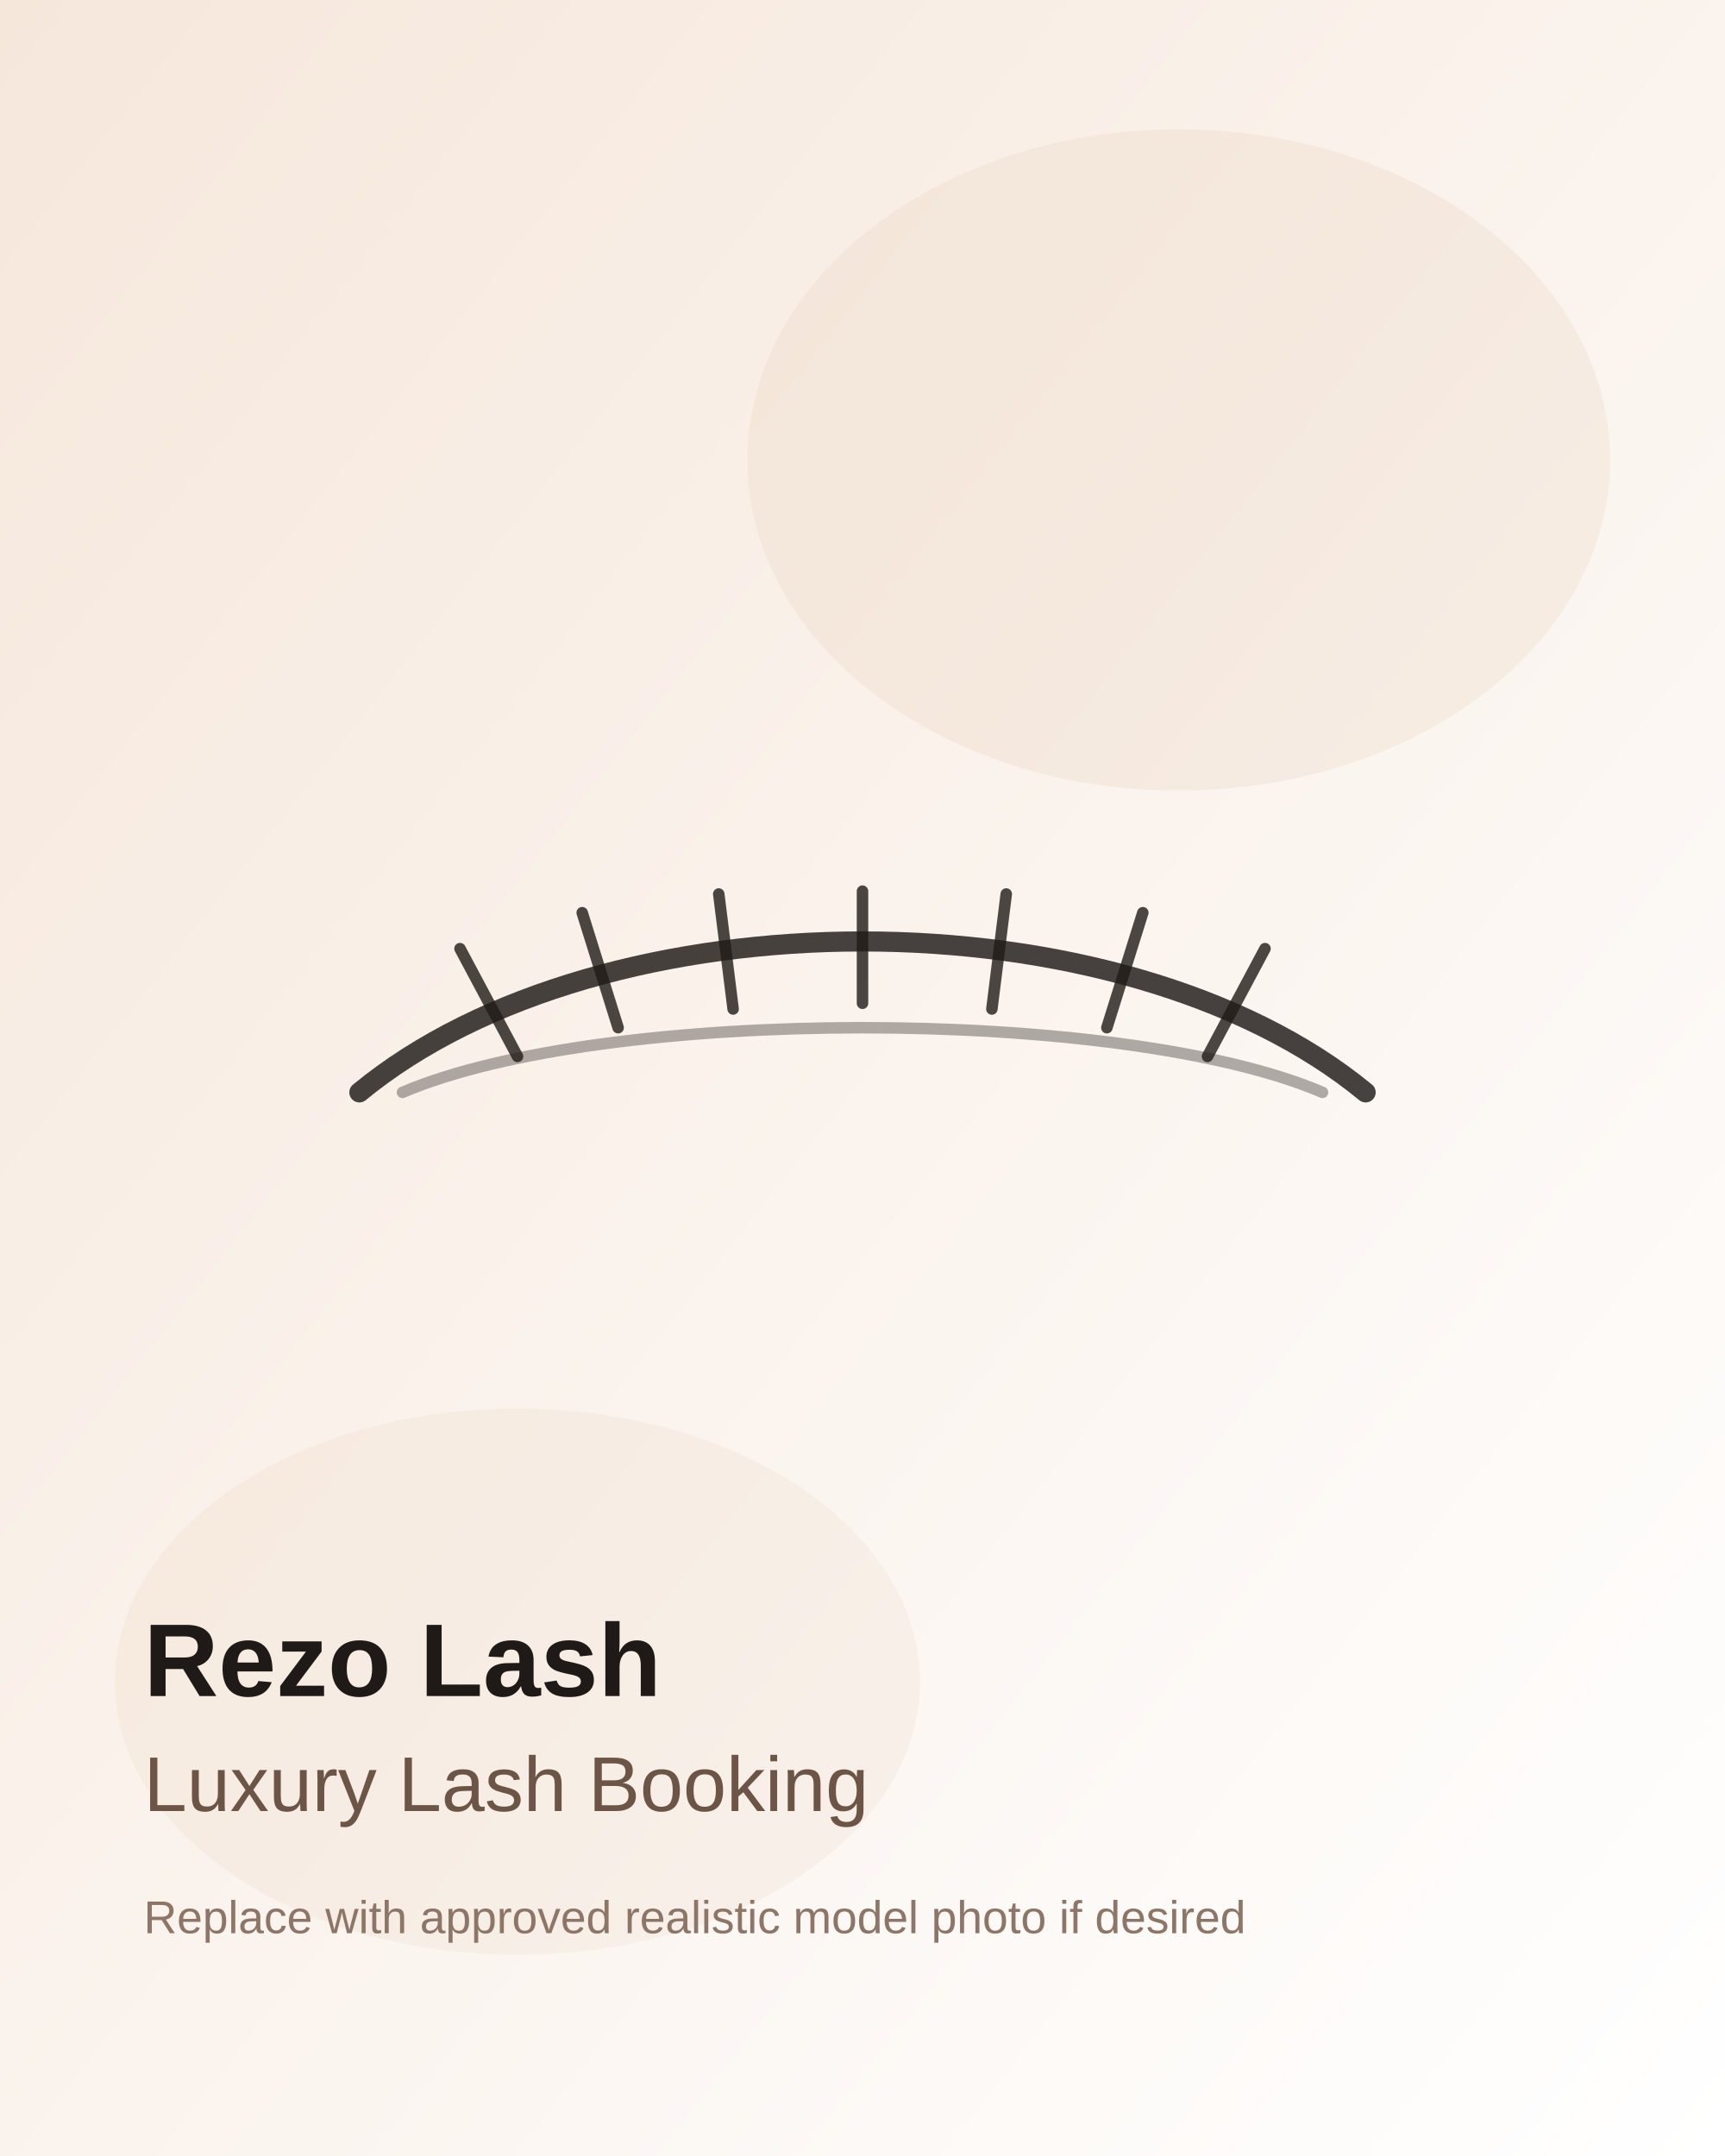
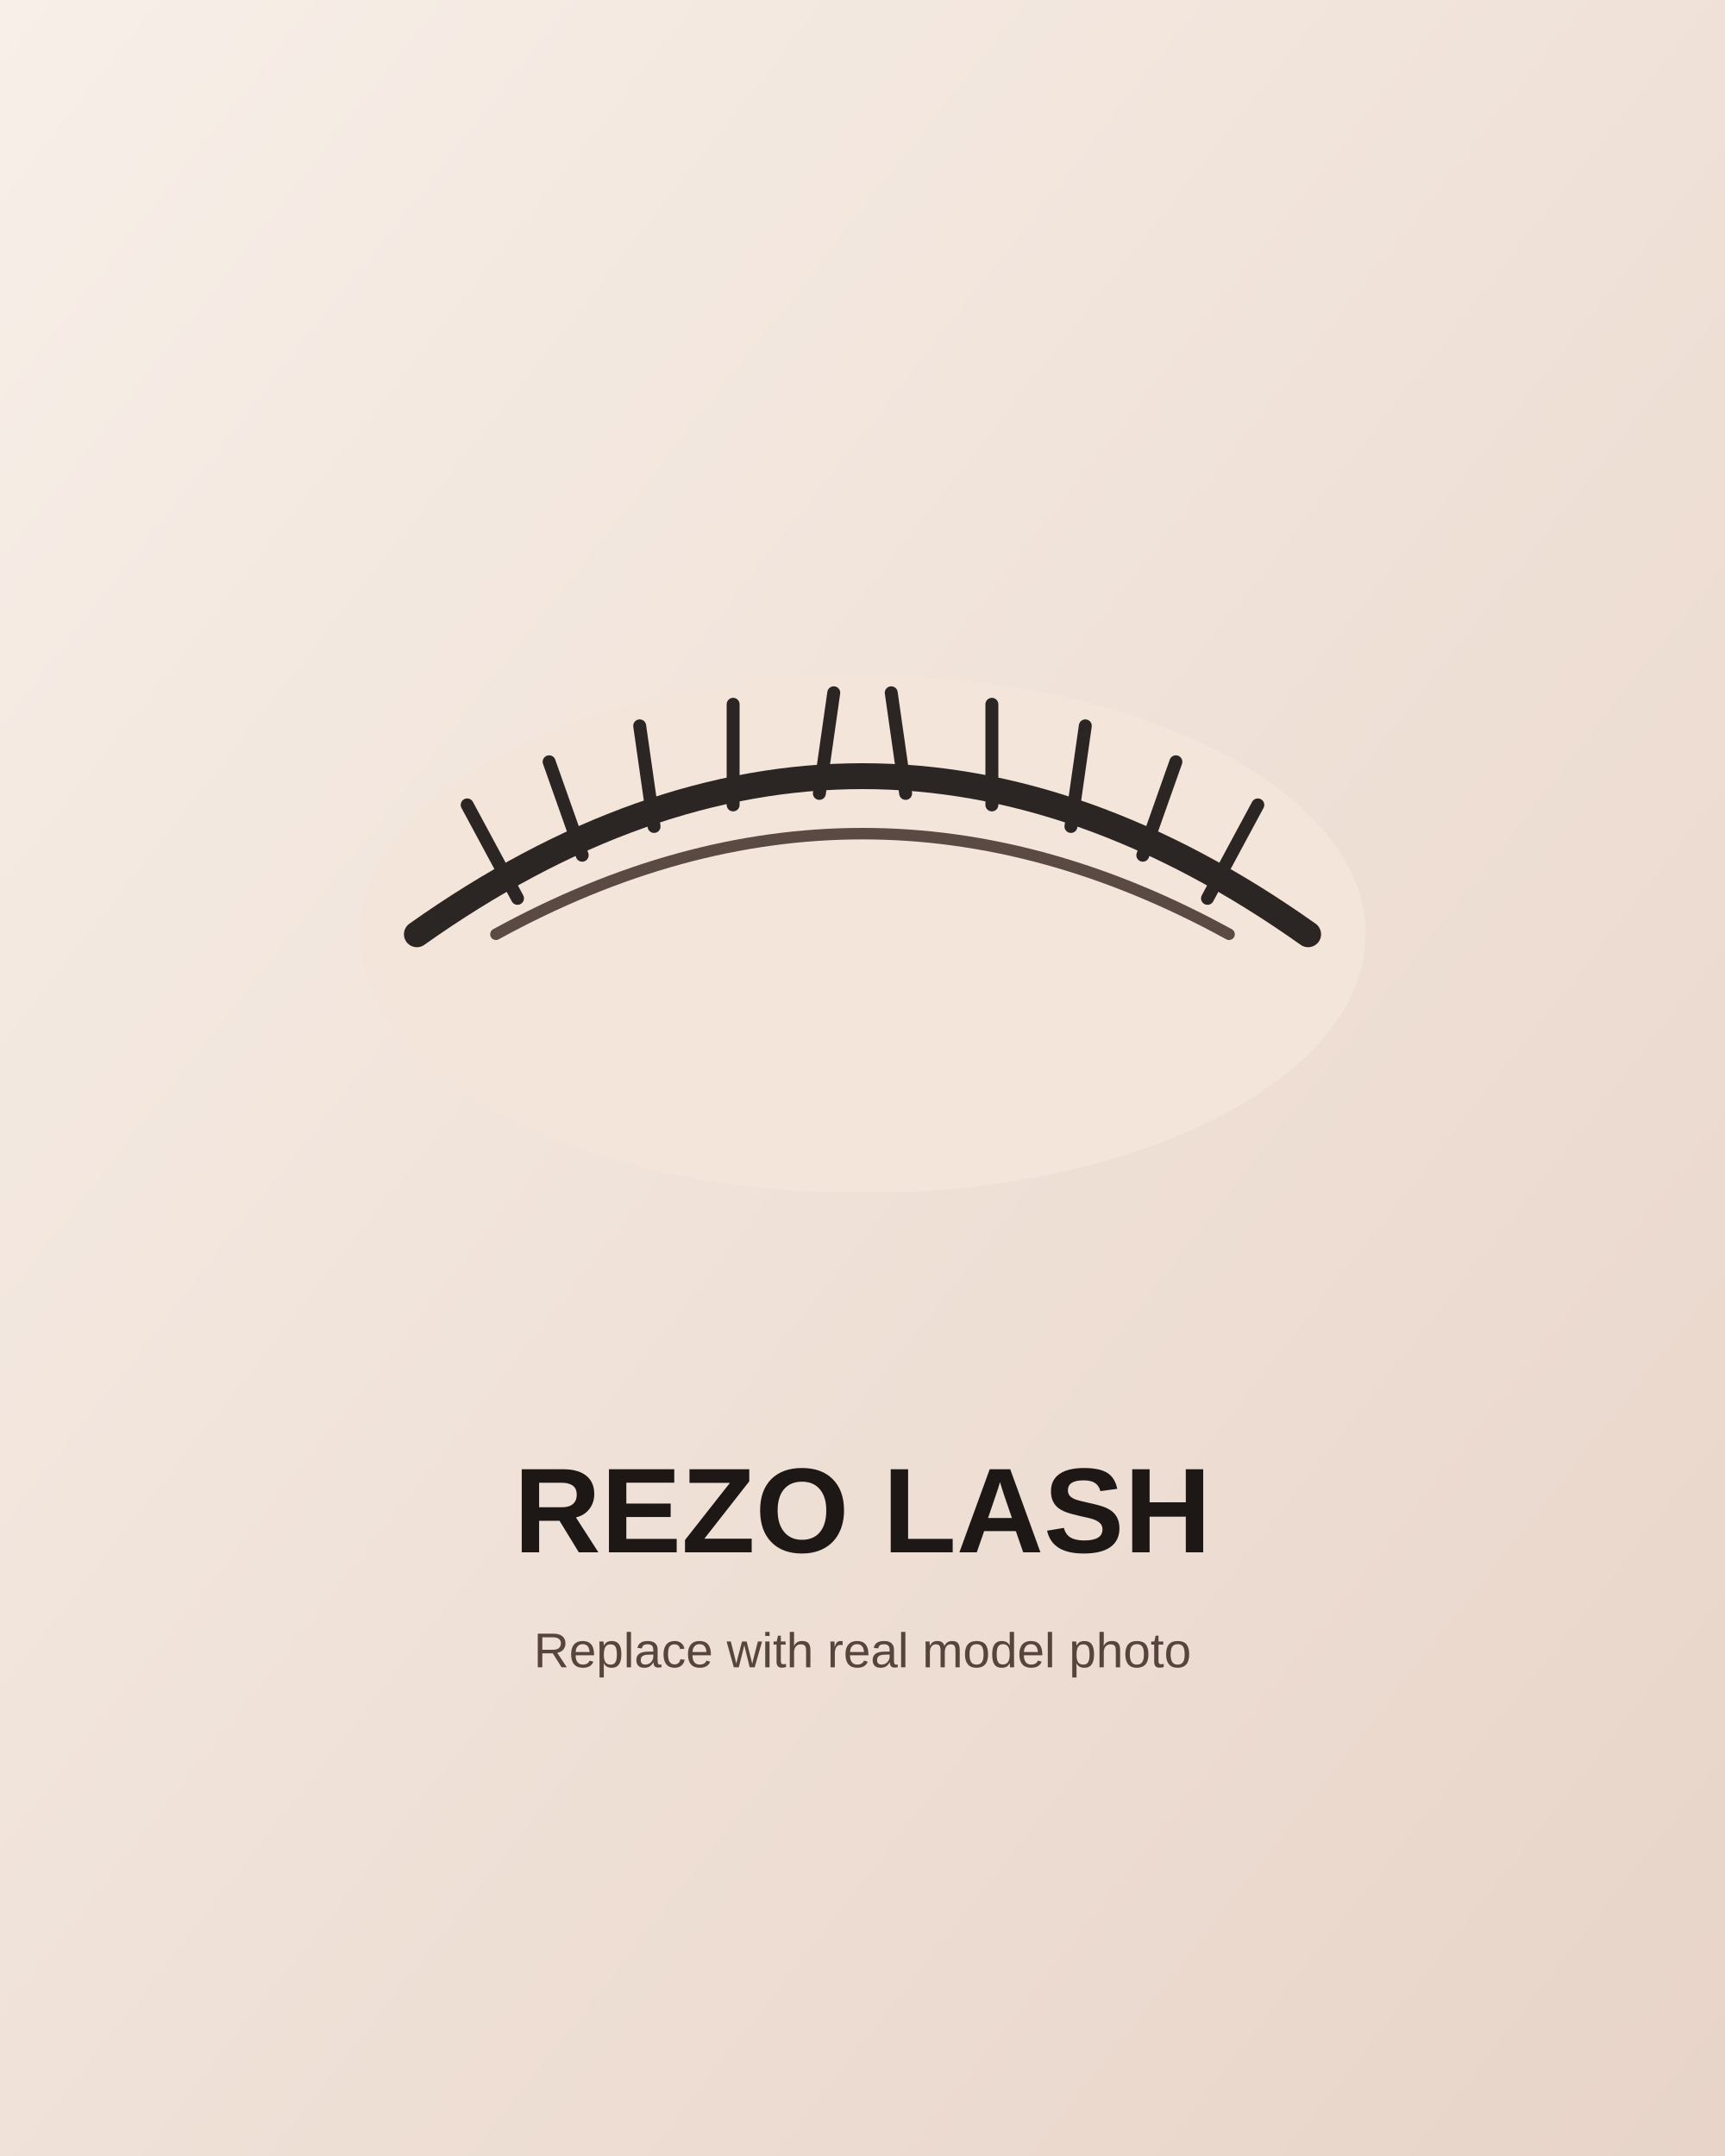
<svg xmlns="http://www.w3.org/2000/svg" width="1200" height="1500" viewBox="0 0 1200 1500">
  <defs>
-     <linearGradient id="g" x1="0" y1="0" x2="1" y2="1">
-       <stop offset="0%" stop-color="#f6e7db" />
-       <stop offset="100%" stop-color="#ffffff" />
+     <linearGradient id="bg" x1="0" y1="0" x2="1" y2="1">
+       <stop offset="0%" stop-color="#f7efe8" />
+       <stop offset="100%" stop-color="#e8d4c8" />
    </linearGradient>
  </defs>
-   <rect width="1200" height="1500" fill="url(#g)" />
-   <ellipse cx="820" cy="320" rx="300" ry="230" fill="#d9b89c" opacity="0.16" />
-   <ellipse cx="360" cy="1170" rx="280" ry="190" fill="#d9b89c" opacity="0.12" />
-   <path d="M250 760 C420 620, 780 620, 950 760" stroke="#1f1a17" stroke-width="14" fill="none" opacity="0.82" stroke-linecap="round" />
-   <path d="M280 760 C420 700, 780 700, 920 760" stroke="#1f1a17" stroke-width="8" fill="none" opacity="0.35" stroke-linecap="round" />
-   <g stroke="#1f1a17" stroke-width="8" stroke-linecap="round" opacity="0.8">
-     <path d="M360 735 L320 660" />
-     <path d="M430 715 L405 635" />
-     <path d="M510 702 L500 622" />
-     <path d="M600 698 L600 620" />
-     <path d="M690 702 L700 622" />
-     <path d="M770 715 L795 635" />
-     <path d="M840 735 L880 660" />
+   <rect width="1200" height="1500" fill="url(#bg)" />
+   <ellipse cx="600" cy="650" rx="350" ry="180" fill="#f4e5da" />
+   <path d="M290 650 Q600 430 910 650" fill="none" stroke="#2b2523" stroke-width="18" stroke-linecap="round" />
+   <path d="M345 650 Q600 510 855 650" fill="none" stroke="#5b4943" stroke-width="8" stroke-linecap="round" />
+   <g stroke="#2b2523" stroke-width="9" stroke-linecap="round">
+     <path d="M360 625 L325 560" />
+     <path d="M405 595 L382 530" />
+     <path d="M455 575 L445 505" />
+     <path d="M510 560 L510 490" />
+     <path d="M570 552 L580 482" />
+     <path d="M630 552 L620 482" />
+     <path d="M690 560 L690 490" />
+     <path d="M745 575 L755 505" />
+     <path d="M795 595 L818 530" />
+     <path d="M840 625 L875 560" />
  </g>
-   <text x="100" y="1180" fill="#1f1a17" font-family="Arial, Helvetica, sans-serif" font-size="72" font-weight="700">Rezo Lash</text>
-   <text x="100" y="1260" fill="#6c5547" font-family="Arial, Helvetica, sans-serif" font-size="54">Luxury Lash Booking</text>
-   <text x="100" y="1345" fill="#8d7668" font-family="Arial, Helvetica, sans-serif" font-size="32">Replace with approved realistic model photo if desired</text>
+   <text x="600" y="1080" text-anchor="middle" font-size="84" font-family="Arial, Helvetica, sans-serif" font-weight="700" fill="#1d1715">REZO LASH</text>
+   <text x="600" y="1160" text-anchor="middle" font-size="34" font-family="Arial, Helvetica, sans-serif" fill="#57443d">Replace with real model photo</text>
</svg>
